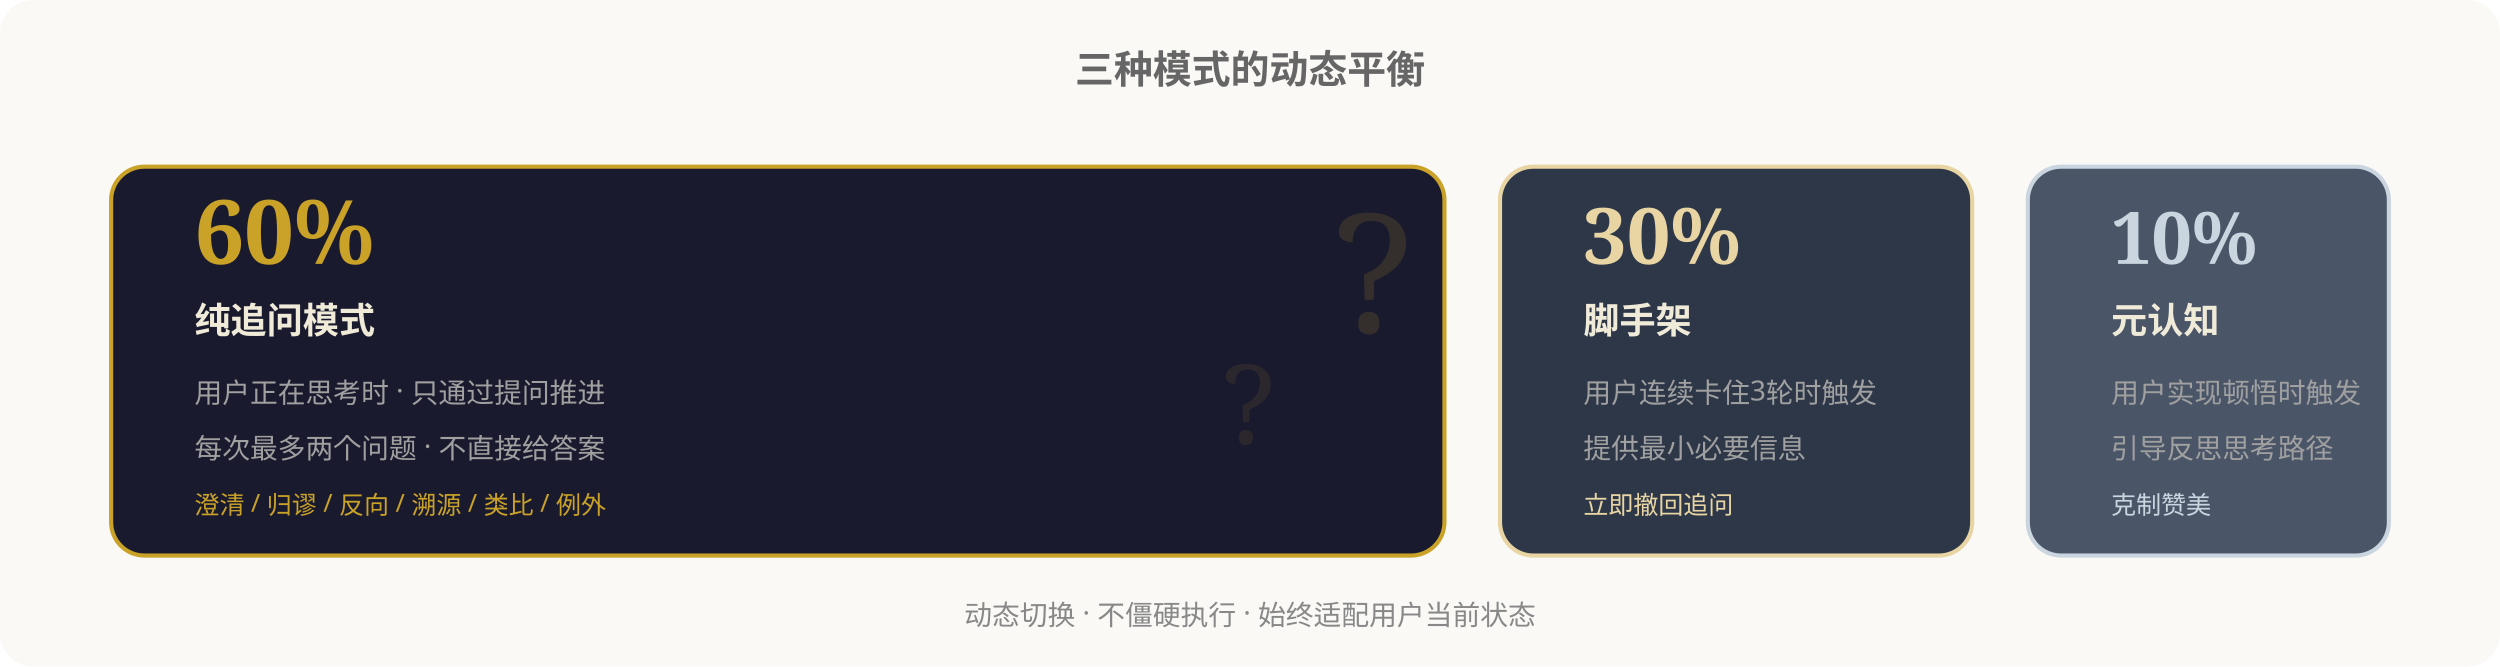
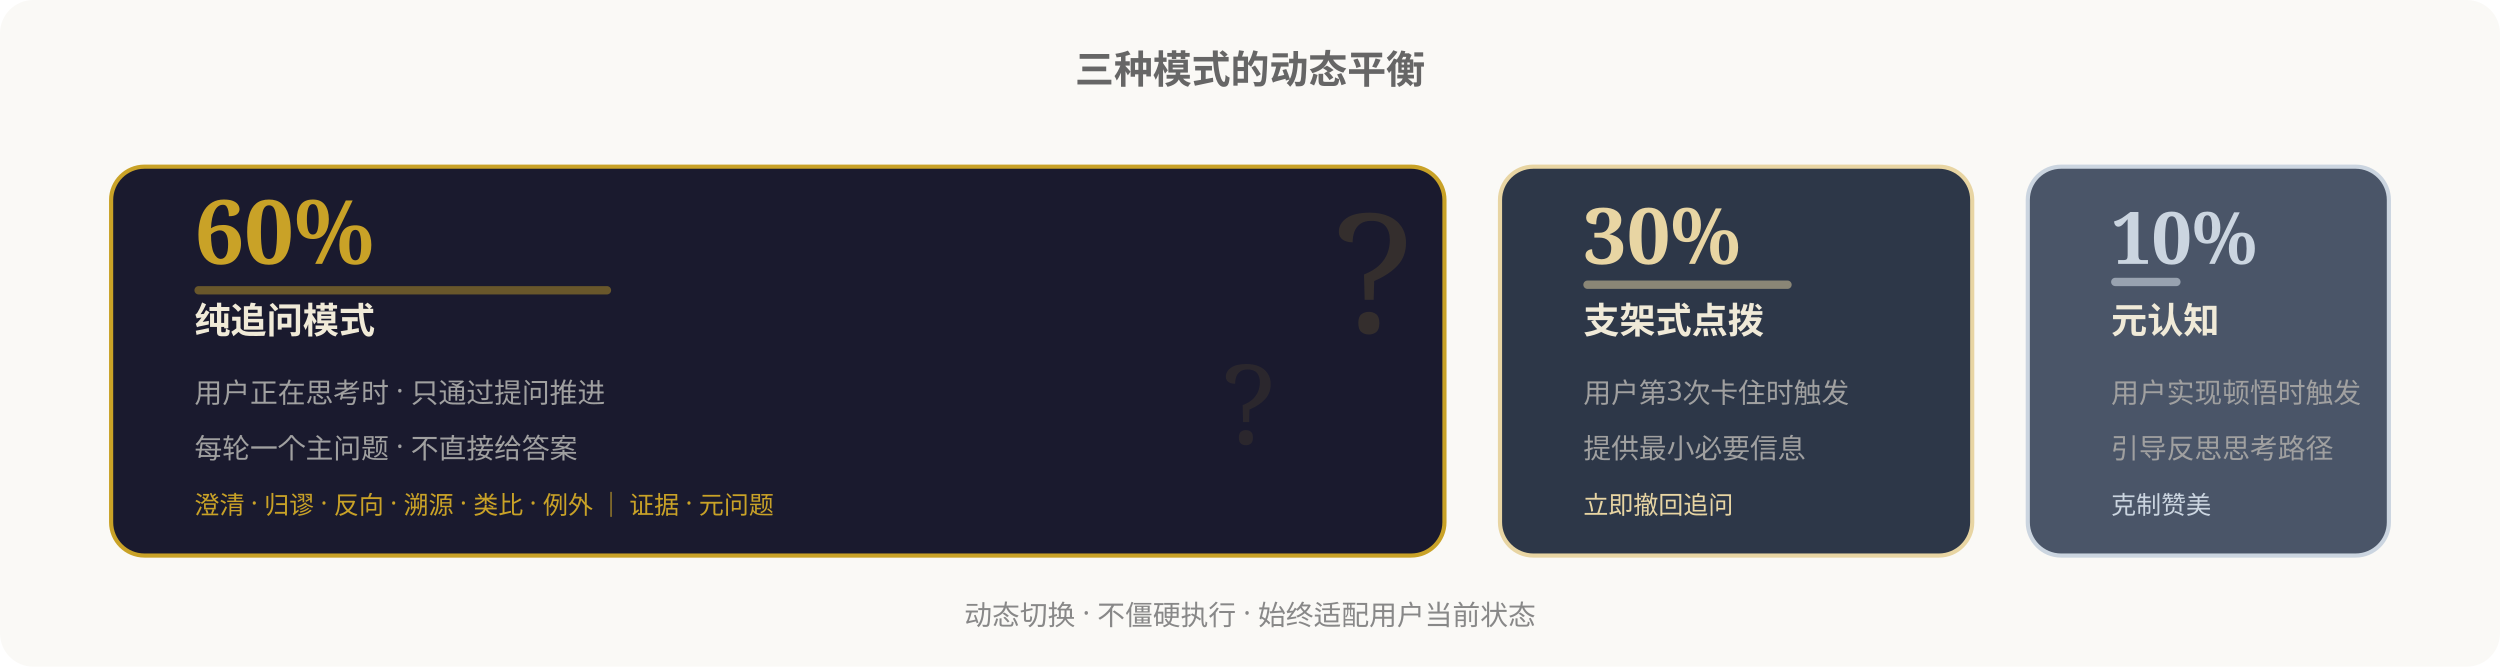
<svg xmlns="http://www.w3.org/2000/svg" viewBox="0 0 900 240" width="900" height="240" fill="none">
  <rect width="900" height="240" fill="#faf9f6" rx="12" />
  <text x="450" y="30" text-anchor="middle" font-family="sans-serif" font-size="14" font-weight="600" fill="#666">三种模式的动态平衡</text>
  <rect x="40" y="60" width="480" height="140" rx="12" fill="#1a1a2e" />
  <rect x="40" y="60" width="480" height="140" rx="12" stroke="#c9a227" stroke-width="1.5" fill="none" />
  <text x="70" y="95" font-family="Georgia, serif" font-size="32" font-weight="700" fill="#c9a227">60%</text>
+   <rect x="70" y="103" width="150" height="3" rx="1.5" fill="#c9a227" opacity="0.45" />
  <text x="70" y="120" font-family="sans-serif" font-size="13" font-weight="600" fill="#f0ead8">纯追问模式</text>
  <text x="70" y="145" font-family="sans-serif" font-size="10" fill="#a0a0a0">用户正在思考时 · 只通过提问推进</text>
-   <text x="70" y="165" font-family="sans-serif" font-size="10" fill="#a0a0a0">每次最多两个问题 · 不直接给答案</text>
-   <text x="70" y="185" font-family="sans-serif" font-size="9" fill="#c9a227">澄清 / 归谬 / 反向 / 溯源 / 类比 / 例外</text>
+   <text x="70" y="165" font-family="sans-serif" font-size="10" fill="#a0a0a0">每轮一个主问题 · 不直接给答案</text>
+   <text x="70" y="185" font-family="sans-serif" font-size="9" fill="#c9a227">澄清 · 归谬 · 反向 · 溯源 · 类比 · 例外 ｜ 证据 · 元问题</text>
  <text x="480" y="120" font-family="Georgia, serif" font-size="60" fill="#c9a227" opacity="0.15">?</text>
  <text x="440" y="160" font-family="Georgia, serif" font-size="40" fill="#c9a227" opacity="0.1">?</text>
  <rect x="540" y="60" width="170" height="140" rx="12" fill="#2d3748" />
  <rect x="540" y="60" width="170" height="140" rx="12" stroke="#e8d5a3" stroke-width="1.5" fill="none" />
  <text x="570" y="95" font-family="Georgia, serif" font-size="28" font-weight="700" fill="#e8d5a3">30%</text>
-   <text x="570" y="120" font-family="sans-serif" font-size="13" font-weight="600" fill="#f0ead8">脚手架</text>
-   <text x="570" y="145" font-family="sans-serif" font-size="10" fill="#a0a0a0">用户连续卡住3轮时触发</text>
+   <rect x="570" y="101" width="75" height="3" rx="1.5" fill="#e8d5a3" opacity="0.5" />
+   <text x="570" y="120" font-family="sans-serif" font-size="13" font-weight="600" fill="#f0ead8">支架式点拨</text>
+   <text x="570" y="145" font-family="sans-serif" font-size="10" fill="#a0a0a0">用户第3次卡住时触发</text>
  <text x="570" y="165" font-family="sans-serif" font-size="10" fill="#a0a0a0">提供最小必要信息</text>
  <text x="570" y="185" font-family="sans-serif" font-size="9" fill="#e8d5a3">立即撤回追问</text>
  <rect x="730" y="60" width="130" height="140" rx="12" fill="#4a5568" />
  <rect x="730" y="60" width="130" height="140" rx="12" stroke="#cbd5e0" stroke-width="1.5" fill="none" />
  <text x="760" y="95" font-family="Georgia, serif" font-size="26" font-weight="700" fill="#cbd5e0">10%</text>
+   <rect x="760" y="100" width="25" height="3" rx="1.5" fill="#cbd5e0" opacity="0.6" />
  <text x="760" y="120" font-family="sans-serif" font-size="13" font-weight="600" fill="#f0ead8">元认知</text>
  <text x="760" y="145" font-family="sans-serif" font-size="10" fill="#a0a0a0">用户实现顿悟时触发</text>
  <text x="760" y="165" font-family="sans-serif" font-size="10" fill="#a0a0a0">引导反思思考路径</text>
  <text x="760" y="185" font-family="sans-serif" font-size="9" fill="#cbd5e0">克制赞美</text>
  <text x="450" y="225" text-anchor="middle" font-family="sans-serif" font-size="10" fill="#888">动态切换 · 不僵硬执行 · 始终适配用户当前状态</text>
</svg>
